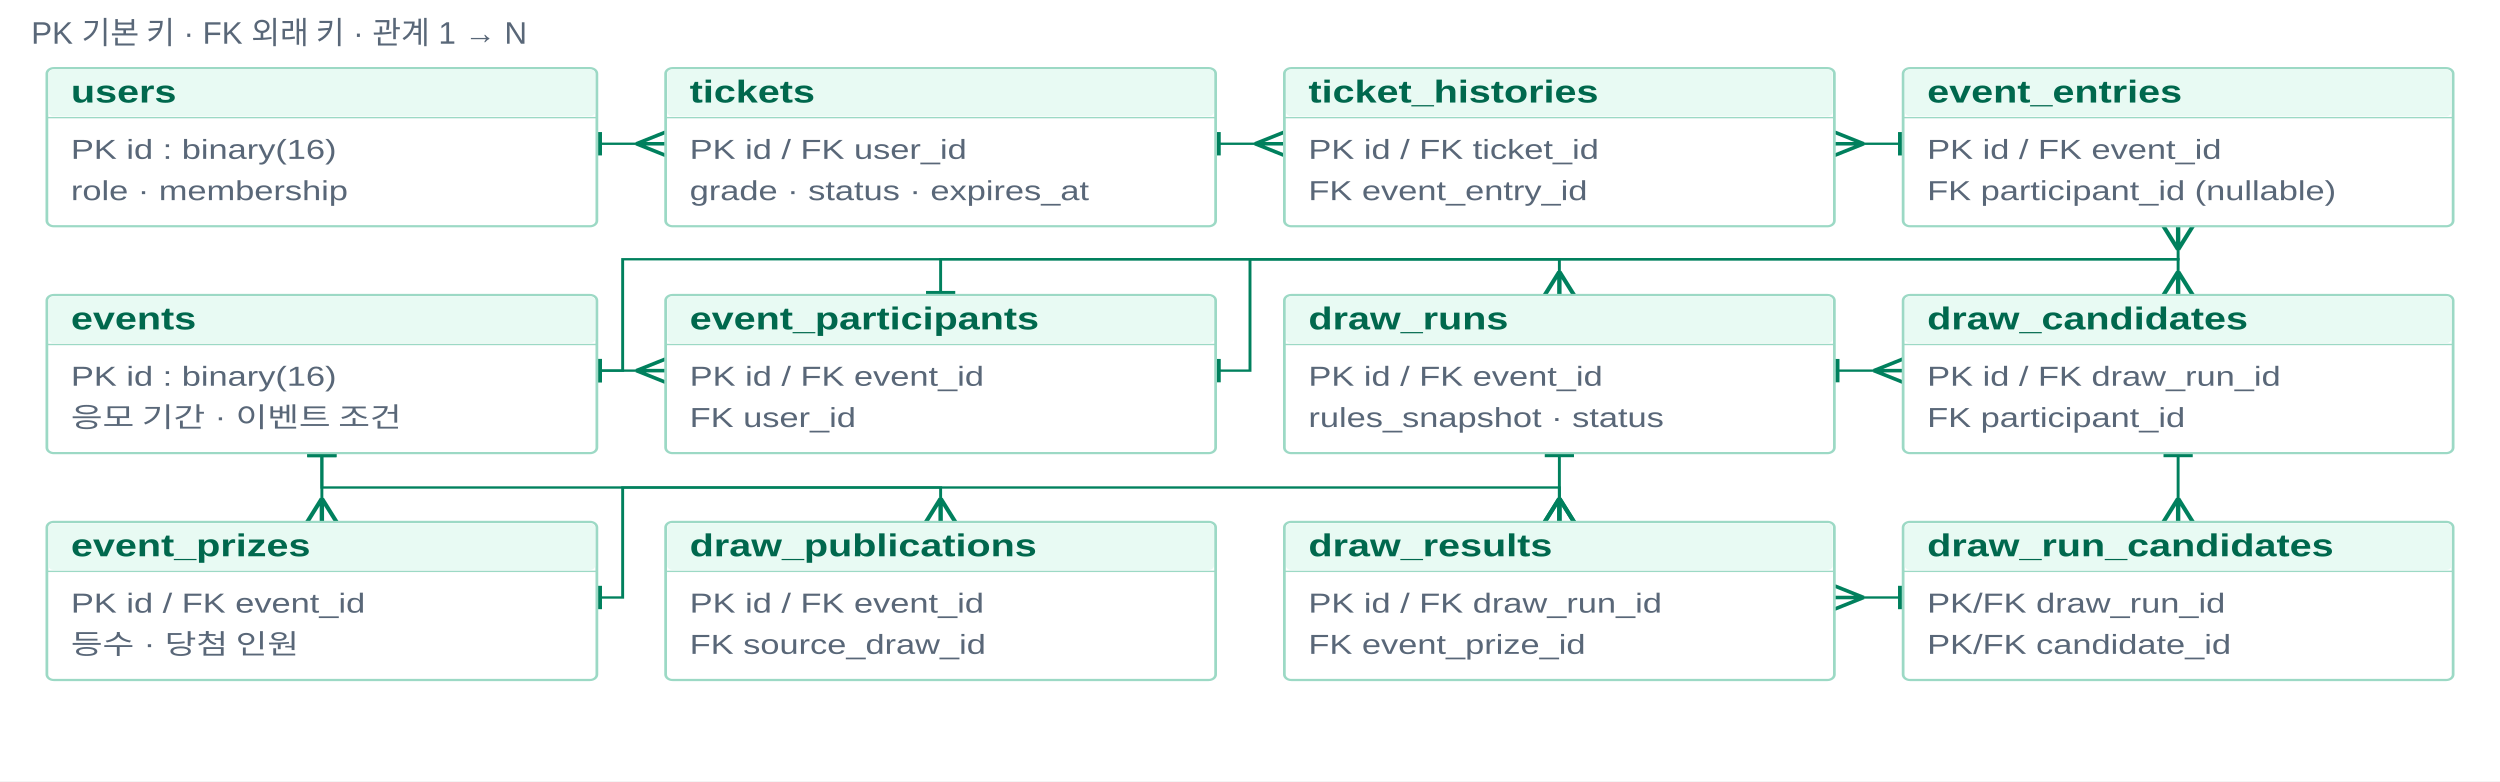
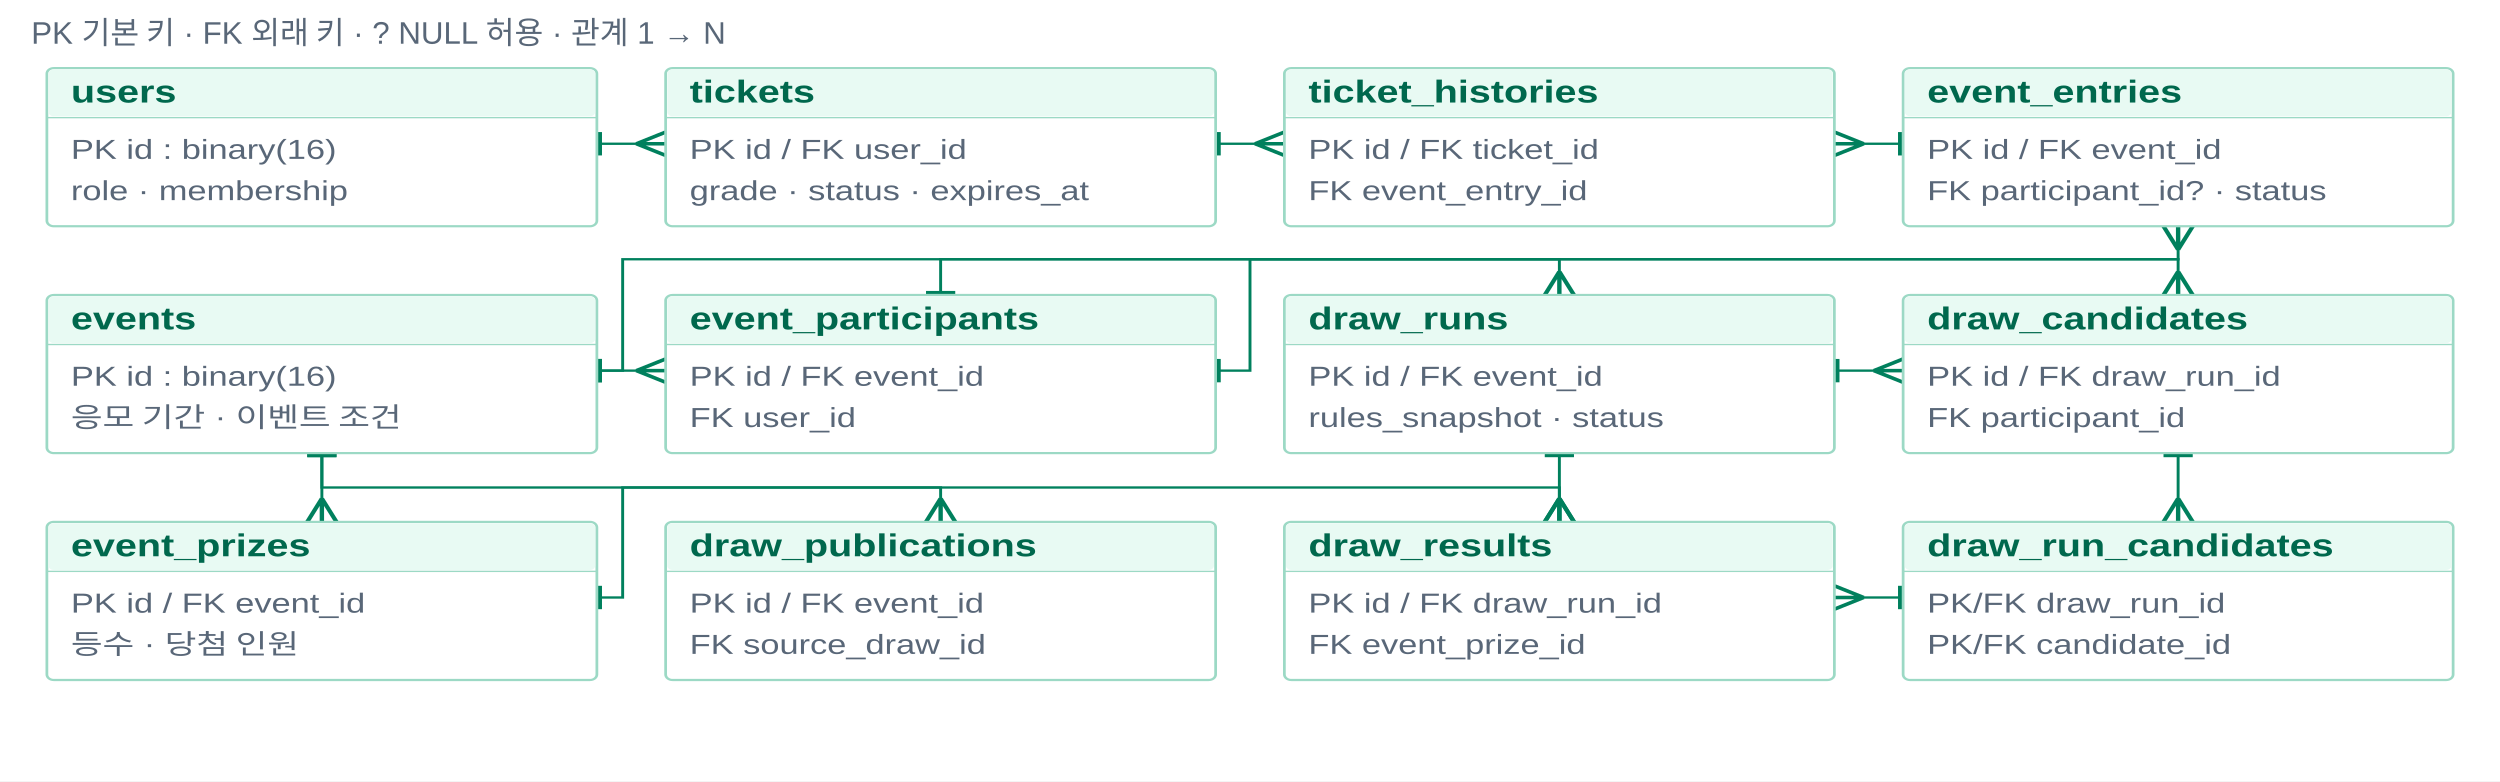
<svg xmlns="http://www.w3.org/2000/svg" width="1600" height="500" viewBox="0 0 1600 500" role="img" aria-labelledby="title desc">
  <defs>
    <marker id="one" markerWidth="10" markerHeight="12" refX="1" refY="6" orient="auto">
      <path d="M2 1V11" stroke="#00805d" stroke-width="1.5" />
    </marker>
    <marker id="many" markerWidth="12" markerHeight="12" refX="11" refY="6" orient="auto">
      <path d="M1 6L11 1M1 6L11 11M1 6H11" fill="none" stroke="#00805d" stroke-width="1.5" />
    </marker>
  </defs>
  <rect width="1600" height="500" fill="#fff" />
  <g font-family="Pretendard,Arial,sans-serif">
    <g transform="translate(8 4) scale(1.10 .88)">
      <path d="M340 100 H380" fill="none" stroke="#00805d" stroke-width="1.7" marker-start="url(#one)" marker-end="url(#many)" />
      <path d="M700 100 H740" fill="none" stroke="#00805d" stroke-width="1.7" marker-start="url(#one)" marker-end="url(#many)" />
      <path d="M1100 100 H1060" fill="none" stroke="#00805d" stroke-width="1.7" marker-start="url(#one)" marker-end="url(#many)" />
      <path d="M340 265 H380" fill="none" stroke="#00805d" stroke-width="1.7" marker-start="url(#one)" marker-end="url(#many)" />
      <path d="M180 325 V375" fill="none" stroke="#00805d" stroke-width="1.7" marker-start="url(#one)" marker-end="url(#many)" />
      <path d="M340 265 H355 V184 H900 V210" fill="none" stroke="#00805d" stroke-width="1.7" marker-start="url(#one)" marker-end="url(#many)" />
      <path d="M900 325 V375" fill="none" stroke="#00805d" stroke-width="1.7" marker-start="url(#one)" marker-end="url(#many)" />
      <path d="M1060 265 H1100" fill="none" stroke="#00805d" stroke-width="1.7" marker-start="url(#one)" marker-end="url(#many)" />
      <path d="M1260 325 V375" fill="none" stroke="#00805d" stroke-width="1.7" marker-start="url(#one)" marker-end="url(#many)" />
      <path d="M1100 430 H1060" fill="none" stroke="#00805d" stroke-width="1.7" marker-start="url(#one)" marker-end="url(#many)" />
      <path d="M340 430 H355 V350 H900 V375" fill="none" stroke="#00805d" stroke-width="1.7" marker-start="url(#one)" marker-end="url(#many)" />
      <path d="M700 265 H720 V184 H1260 V210" fill="none" stroke="#00805d" stroke-width="1.7" marker-start="url(#one)" marker-end="url(#many)" />
      <path d="M540 210 V184 H1260 V160" fill="none" stroke="#00805d" stroke-width="1.7" marker-start="url(#one)" marker-end="url(#many)" />
      <path d="M180 325 V350 H540 V375" fill="none" stroke="#00805d" stroke-width="1.7" marker-start="url(#one)" marker-end="url(#many)" />
      <rect x="20" y="45" width="320" height="115" rx="4" fill="white" stroke="#9cd9c5" stroke-width="1.6" />
      <path d="M20 81h320" stroke="#9cd9c5" />
      <rect x="21" y="46" width="318" height="34" rx="3" fill="#e8faf3" />
      <text x="34" y="70" font-size="23" font-weight="700" fill="#00684d">users</text>
      <text x="34" y="111" font-size="20" fill="#596778">PK  id : binary(16)</text>
      <text x="34" y="141" font-size="20" fill="#596778">role · membership</text>
      <rect x="380" y="45" width="320" height="115" rx="4" fill="white" stroke="#9cd9c5" stroke-width="1.6" />
      <path d="M380 81h320" stroke="#9cd9c5" />
      <rect x="381" y="46" width="318" height="34" rx="3" fill="#e8faf3" />
      <text x="394" y="70" font-size="23" font-weight="700" fill="#00684d">tickets</text>
      <text x="394" y="111" font-size="20" fill="#596778">PK  id / FK user_id</text>
      <text x="394" y="141" font-size="20" fill="#596778">grade · status · expires_at</text>
      <rect x="740" y="45" width="320" height="115" rx="4" fill="white" stroke="#9cd9c5" stroke-width="1.6" />
      <path d="M740 81h320" stroke="#9cd9c5" />
      <rect x="741" y="46" width="318" height="34" rx="3" fill="#e8faf3" />
      <text x="754" y="70" font-size="23" font-weight="700" fill="#00684d">ticket_histories</text>
      <text x="754" y="111" font-size="20" fill="#596778">PK  id / FK ticket_id</text>
      <text x="754" y="141" font-size="20" fill="#596778">FK  event_entry_id</text>
      <rect x="1100" y="45" width="320" height="115" rx="4" fill="white" stroke="#9cd9c5" stroke-width="1.6" />
      <path d="M1100 81h320" stroke="#9cd9c5" />
      <rect x="1101" y="46" width="318" height="34" rx="3" fill="#e8faf3" />
      <text x="1114" y="70" font-size="23" font-weight="700" fill="#00684d">event_entries</text>
      <text x="1114" y="111" font-size="20" fill="#596778">PK  id / FK event_id</text>
-       <text x="1114" y="141" font-size="20" fill="#596778">FK  participant_id (nullable)</text>
+       <text x="1114" y="141" font-size="20" fill="#596778">FK  participant_id? · status</text>
      <rect x="20" y="210" width="320" height="115" rx="4" fill="white" stroke="#9cd9c5" stroke-width="1.6" />
      <path d="M20 246h320" stroke="#9cd9c5" />
      <rect x="21" y="211" width="318" height="34" rx="3" fill="#e8faf3" />
      <text x="34" y="235" font-size="23" font-weight="700" fill="#00684d">events</text>
      <text x="34" y="276" font-size="20" fill="#596778">PK  id : binary(16)</text>
      <text x="34" y="306" font-size="20" fill="#596778">응모 기간 · 이벤트 조건</text>
      <rect x="380" y="210" width="320" height="115" rx="4" fill="white" stroke="#9cd9c5" stroke-width="1.6" />
      <path d="M380 246h320" stroke="#9cd9c5" />
      <rect x="381" y="211" width="318" height="34" rx="3" fill="#e8faf3" />
      <text x="394" y="235" font-size="23" font-weight="700" fill="#00684d">event_participants</text>
      <text x="394" y="276" font-size="20" fill="#596778">PK  id / FK event_id</text>
      <text x="394" y="306" font-size="20" fill="#596778">FK  user_id</text>
      <rect x="740" y="210" width="320" height="115" rx="4" fill="white" stroke="#9cd9c5" stroke-width="1.6" />
      <path d="M740 246h320" stroke="#9cd9c5" />
      <rect x="741" y="211" width="318" height="34" rx="3" fill="#e8faf3" />
      <text x="754" y="235" font-size="23" font-weight="700" fill="#00684d">draw_runs</text>
      <text x="754" y="276" font-size="20" fill="#596778">PK  id / FK event_id</text>
      <text x="754" y="306" font-size="20" fill="#596778">rules_snapshot · status</text>
      <rect x="1100" y="210" width="320" height="115" rx="4" fill="white" stroke="#9cd9c5" stroke-width="1.6" />
      <path d="M1100 246h320" stroke="#9cd9c5" />
      <rect x="1101" y="211" width="318" height="34" rx="3" fill="#e8faf3" />
      <text x="1114" y="235" font-size="23" font-weight="700" fill="#00684d">draw_candidates</text>
      <text x="1114" y="276" font-size="20" fill="#596778">PK  id / FK draw_run_id</text>
      <text x="1114" y="306" font-size="20" fill="#596778">FK  participant_id</text>
      <rect x="20" y="375" width="320" height="115" rx="4" fill="white" stroke="#9cd9c5" stroke-width="1.6" />
      <path d="M20 411h320" stroke="#9cd9c5" />
      <rect x="21" y="376" width="318" height="34" rx="3" fill="#e8faf3" />
      <text x="34" y="400" font-size="23" font-weight="700" fill="#00684d">event_prizes</text>
      <text x="34" y="441" font-size="20" fill="#596778">PK  id / FK event_id</text>
      <text x="34" y="471" font-size="20" fill="#596778">등수 · 당첨 인원</text>
      <rect x="380" y="375" width="320" height="115" rx="4" fill="white" stroke="#9cd9c5" stroke-width="1.6" />
      <path d="M380 411h320" stroke="#9cd9c5" />
      <rect x="381" y="376" width="318" height="34" rx="3" fill="#e8faf3" />
      <text x="394" y="400" font-size="23" font-weight="700" fill="#00684d">draw_publications</text>
      <text x="394" y="441" font-size="20" fill="#596778">PK  id / FK event_id</text>
      <text x="394" y="471" font-size="20" fill="#596778">FK  source_draw_id</text>
      <rect x="740" y="375" width="320" height="115" rx="4" fill="white" stroke="#9cd9c5" stroke-width="1.6" />
      <path d="M740 411h320" stroke="#9cd9c5" />
      <rect x="741" y="376" width="318" height="34" rx="3" fill="#e8faf3" />
      <text x="754" y="400" font-size="23" font-weight="700" fill="#00684d">draw_results</text>
      <text x="754" y="441" font-size="20" fill="#596778">PK  id / FK draw_run_id</text>
      <text x="754" y="471" font-size="20" fill="#596778">FK  event_prize_id</text>
      <rect x="1100" y="375" width="320" height="115" rx="4" fill="white" stroke="#9cd9c5" stroke-width="1.6" />
      <path d="M1100 411h320" stroke="#9cd9c5" />
      <rect x="1101" y="376" width="318" height="34" rx="3" fill="#e8faf3" />
      <text x="1114" y="400" font-size="23" font-weight="700" fill="#00684d">draw_run_candidates</text>
      <text x="1114" y="441" font-size="20" fill="#596778">PK/FK  draw_run_id</text>
      <text x="1114" y="471" font-size="20" fill="#596778">PK/FK  candidate_id</text>
    </g>
-     <text x="20" y="28" text-anchor="start" font-size="20" font-weight="400" fill="#596778">PK 기본 키 · FK 외래 키 · 관계 1 → N</text>
+     <text x="20" y="28" text-anchor="start" font-size="20" font-weight="400" fill="#596778">PK 기본 키 · FK 외래 키 · ? NULL 허용 · 관계 1 → N</text>
  </g>
</svg>
